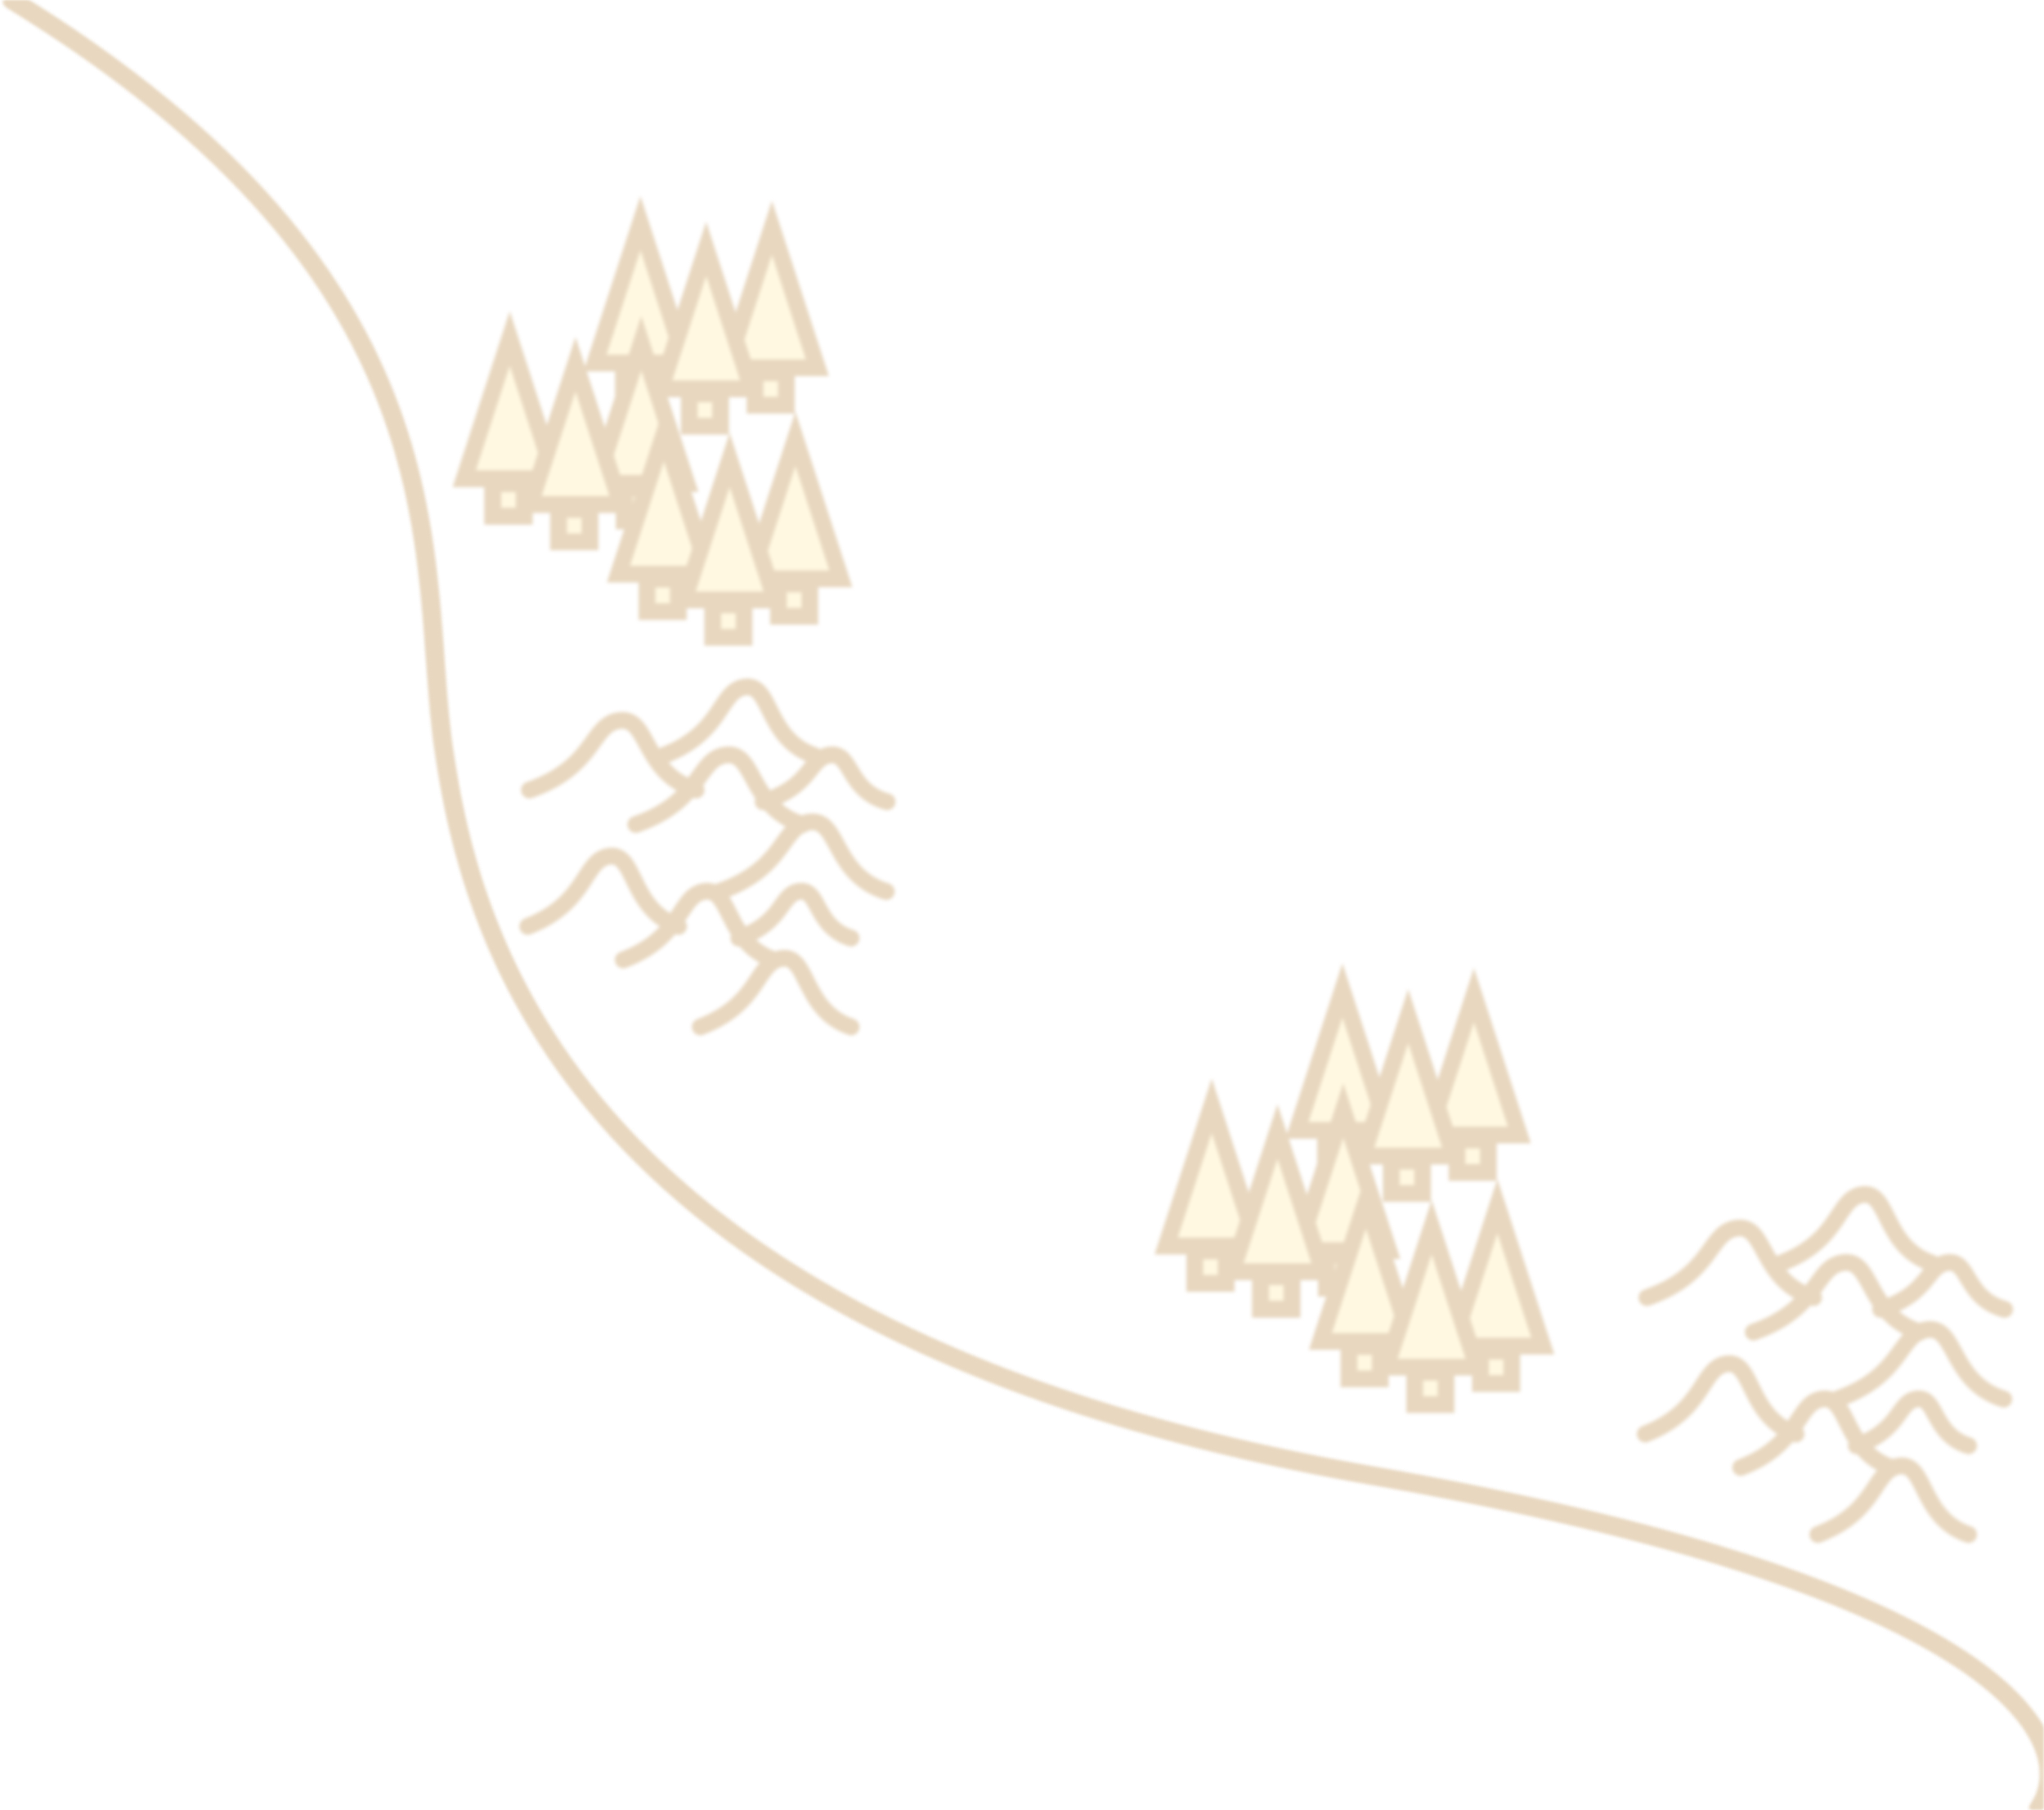
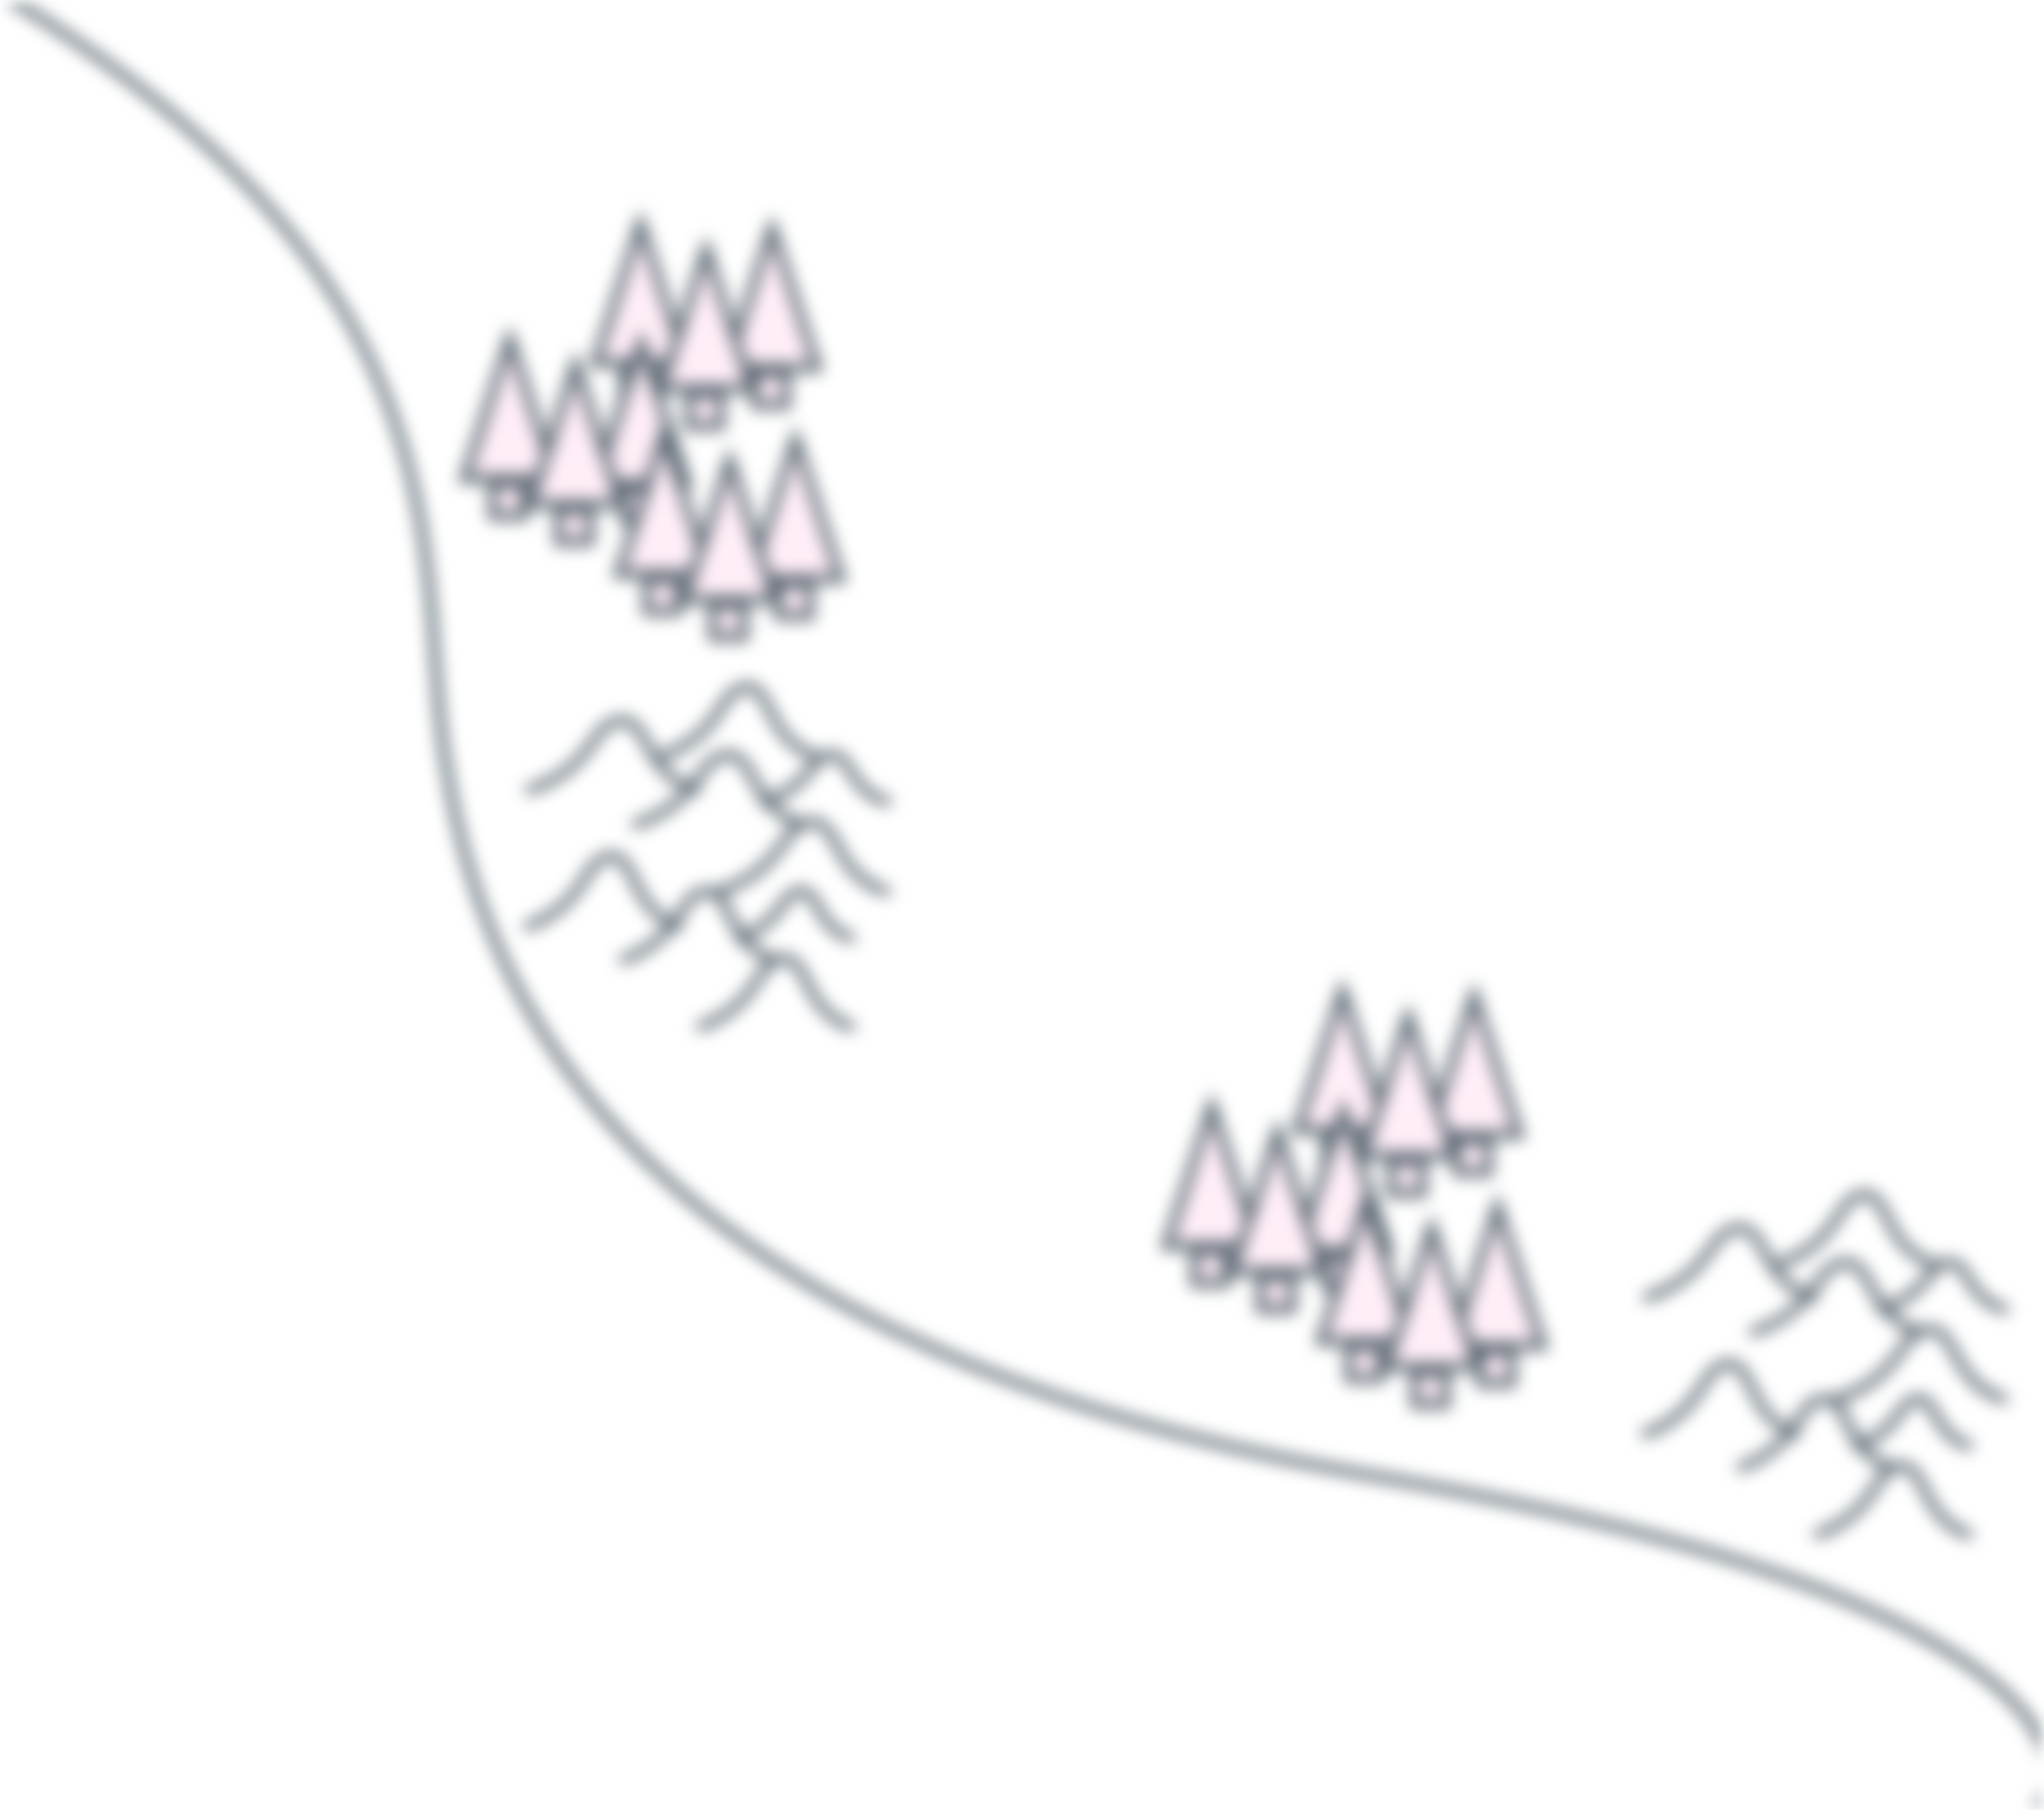
<svg xmlns="http://www.w3.org/2000/svg" width="1220" height="1080" viewBox="0 0 1220 1080" fill="none">
  <g filter="url(#filter0_f_112_2)">
-     <path d="M7 0C283.437 169.582 248.665 336.688 264.892 447.473C281.119 558.258 339.652 797.158 818.346 880.711C1201.3 947.553 1243.34 1041.42 1216.48 1080" stroke="#E8D7BF" stroke-width="10" stroke-linecap="round" />
-     <path d="M355.138 216.73L382.25 133.196L409.362 216.73H355.138Z" fill="#FFF8E1" stroke="#E8D7BF" stroke-width="10" />
-     <rect x="-5" y="5" width="18.683" height="19.324" transform="matrix(-1 0 0 1 385.837 214.748)" fill="#FFF8E1" stroke="#E8D7BF" stroke-width="10" />
-     <path d="M433.638 219.523L460.75 135.989L487.862 219.523H433.638Z" fill="#FFF8E1" stroke="#E8D7BF" stroke-width="10" />
-     <rect x="-5" y="5" width="18.683" height="19.324" transform="matrix(-1 0 0 1 464.337 217.541)" fill="#FFF8E1" stroke="#E8D7BF" stroke-width="10" />
-     <path d="M394.388 232.09L421.5 148.557L448.612 232.09H394.388Z" fill="#FFF8E1" stroke="#E8D7BF" stroke-width="10" />
-     <rect x="-5" y="5" width="18.683" height="19.324" transform="matrix(-1 0 0 1 425.087 230.108)" fill="#FFF8E1" stroke="#E8D7BF" stroke-width="10" />
-     <path d="M277.138 285.73L304.25 202.196L331.362 285.73H277.138Z" fill="#FFF8E1" stroke="#E8D7BF" stroke-width="10" />
-     <rect x="-5" y="5" width="18.683" height="19.324" transform="matrix(-1 0 0 1 307.837 283.748)" fill="#FFF8E1" stroke="#E8D7BF" stroke-width="10" />
-     <path d="M355.638 288.523L382.75 204.989L409.862 288.523H355.638Z" fill="#FFF8E1" stroke="#E8D7BF" stroke-width="10" />
-     <rect x="-5" y="5" width="18.683" height="19.324" transform="matrix(-1 0 0 1 386.337 286.541)" fill="#FFF8E1" stroke="#E8D7BF" stroke-width="10" />
-     <path d="M316.388 301.09L343.5 217.557L370.612 301.09H316.388Z" fill="#FFF8E1" stroke="#E8D7BF" stroke-width="10" />
-     <rect x="-5" y="5" width="18.683" height="19.324" transform="matrix(-1 0 0 1 347.087 299.108)" fill="#FFF8E1" stroke="#E8D7BF" stroke-width="10" />
-     <path d="M277.138 285.73L304.25 202.196L331.362 285.73H277.138Z" fill="#FFF8E1" stroke="#E8D7BF" stroke-width="10" />
-     <rect x="-5" y="5" width="18.683" height="19.324" transform="matrix(-1 0 0 1 307.837 283.748)" fill="#FFF8E1" stroke="#E8D7BF" stroke-width="10" />
-     <path d="M355.638 288.523L382.75 204.989L409.862 288.523H355.638Z" fill="#FFF8E1" stroke="#E8D7BF" stroke-width="10" />
-     <rect x="-5" y="5" width="18.683" height="19.324" transform="matrix(-1 0 0 1 386.337 286.541)" fill="#FFF8E1" stroke="#E8D7BF" stroke-width="10" />
-     <path d="M316.388 301.09L343.5 217.557L370.612 301.09H316.388Z" fill="#FFF8E1" stroke="#E8D7BF" stroke-width="10" />
-     <rect x="-5" y="5" width="18.683" height="19.324" transform="matrix(-1 0 0 1 347.087 299.108)" fill="#FFF8E1" stroke="#E8D7BF" stroke-width="10" />
-     <path d="M369.138 342.73L396.25 259.196L423.362 342.73H369.138Z" fill="#FFF8E1" stroke="#E8D7BF" stroke-width="10" />
-     <rect x="-5" y="5" width="18.683" height="19.324" transform="matrix(-1 0 0 1 399.837 340.748)" fill="#FFF8E1" stroke="#E8D7BF" stroke-width="10" />
-     <path d="M447.638 345.523L474.75 261.989L501.862 345.523H447.638Z" fill="#FFF8E1" stroke="#E8D7BF" stroke-width="10" />
-     <rect x="-5" y="5" width="18.683" height="19.324" transform="matrix(-1 0 0 1 478.337 343.541)" fill="#FFF8E1" stroke="#E8D7BF" stroke-width="10" />
-     <path d="M408.388 358.09L435.5 274.557L462.612 358.09H408.388Z" fill="#FFF8E1" stroke="#E8D7BF" stroke-width="10" />
-     <rect x="-5" y="5" width="18.683" height="19.324" transform="matrix(-1 0 0 1 439.087 356.108)" fill="#FFF8E1" stroke="#E8D7BF" stroke-width="10" />
-     <path d="M316 471.586C356 457.586 352.5 432.086 370 430.086C387.5 428.086 383.5 461.586 415.5 471.586" stroke="#E8D7BF" stroke-width="10" stroke-linecap="round" />
-     <path d="M379.5 492.172C419.5 478.172 416 452.672 433.5 450.672C451 448.672 447 482.172 479 492.172" stroke="#E8D7BF" stroke-width="10" stroke-linecap="round" />
-     <path d="M429.5 532.172C469.5 518.172 466 492.672 483.5 490.672C501 488.672 497 522.172 529 532.172" stroke="#E8D7BF" stroke-width="10" stroke-linecap="round" />
-     <path d="M455.5 478.586C485.249 469.16 482.646 451.99 495.661 450.644C508.676 449.297 505.701 471.853 529.5 478.586" stroke="#E8D7BF" stroke-width="10" stroke-linecap="round" />
-     <path d="M315 553C351.181 538.861 348.015 513.107 363.844 511.087C379.673 509.067 376.055 542.9 405 553" stroke="#E8D7BF" stroke-width="10" stroke-linecap="round" />
-     <path d="M372 573C408.181 559.197 405.015 534.056 420.844 532.085C436.673 530.113 433.055 563.141 462 573" stroke="#E8D7BF" stroke-width="10" stroke-linecap="round" />
-     <path d="M396 451C432.181 437.197 429.015 412.056 444.844 410.085C460.673 408.113 457.055 441.141 486 451" stroke="#E8D7BF" stroke-width="10" stroke-linecap="round" />
-     <path d="M418 613C454.181 599.197 451.015 574.056 466.844 572.085C482.673 570.113 479.055 603.141 508 613" stroke="#E8D7BF" stroke-width="10" stroke-linecap="round" />
-     <path d="M441 560C467.935 550.574 465.578 533.404 477.362 532.058C489.146 530.711 486.452 553.267 508 560" stroke="#E8D7BF" stroke-width="10" stroke-linecap="round" />
-   </g>
-   <g filter="url(#filter1_f_112_2)">
-     <path d="M774.138 674.73L801.25 591.196L828.362 674.73H774.138Z" fill="#FFF8E1" stroke="#E8D7BF" stroke-width="10" />
-     <rect x="-5" y="5" width="18.683" height="19.324" transform="matrix(-1 0 0 1 804.837 672.748)" fill="#FFF8E1" stroke="#E8D7BF" stroke-width="10" />
-     <path d="M852.638 677.523L879.75 593.989L906.862 677.523H852.638Z" fill="#FFF8E1" stroke="#E8D7BF" stroke-width="10" />
-     <rect x="-5" y="5" width="18.683" height="19.324" transform="matrix(-1 0 0 1 883.337 675.541)" fill="#FFF8E1" stroke="#E8D7BF" stroke-width="10" />
-     <path d="M813.388 690.09L840.5 606.557L867.612 690.09H813.388Z" fill="#FFF8E1" stroke="#E8D7BF" stroke-width="10" />
-     <rect x="-5" y="5" width="18.683" height="19.324" transform="matrix(-1 0 0 1 844.087 688.108)" fill="#FFF8E1" stroke="#E8D7BF" stroke-width="10" />
-     <path d="M696.138 743.73L723.25 660.196L750.362 743.73H696.138Z" fill="#FFF8E1" stroke="#E8D7BF" stroke-width="10" />
-     <rect x="-5" y="5" width="18.683" height="19.324" transform="matrix(-1 0 0 1 726.837 741.748)" fill="#FFF8E1" stroke="#E8D7BF" stroke-width="10" />
-     <path d="M774.638 746.523L801.75 662.989L828.862 746.523H774.638Z" fill="#FFF8E1" stroke="#E8D7BF" stroke-width="10" />
-     <rect x="-5" y="5" width="18.683" height="19.324" transform="matrix(-1 0 0 1 805.337 744.541)" fill="#FFF8E1" stroke="#E8D7BF" stroke-width="10" />
-     <path d="M735.388 759.09L762.5 675.557L789.612 759.09H735.388Z" fill="#FFF8E1" stroke="#E8D7BF" stroke-width="10" />
-     <rect x="-5" y="5" width="18.683" height="19.324" transform="matrix(-1 0 0 1 766.087 757.108)" fill="#FFF8E1" stroke="#E8D7BF" stroke-width="10" />
-     <path d="M696.138 743.73L723.25 660.196L750.362 743.73H696.138Z" fill="#FFF8E1" stroke="#E8D7BF" stroke-width="10" />
-     <rect x="-5" y="5" width="18.683" height="19.324" transform="matrix(-1 0 0 1 726.837 741.748)" fill="#FFF8E1" stroke="#E8D7BF" stroke-width="10" />
-     <path d="M774.638 746.523L801.75 662.989L828.862 746.523H774.638Z" fill="#FFF8E1" stroke="#E8D7BF" stroke-width="10" />
-     <rect x="-5" y="5" width="18.683" height="19.324" transform="matrix(-1 0 0 1 805.337 744.541)" fill="#FFF8E1" stroke="#E8D7BF" stroke-width="10" />
-     <path d="M735.388 759.09L762.5 675.557L789.612 759.09H735.388Z" fill="#FFF8E1" stroke="#E8D7BF" stroke-width="10" />
-     <rect x="-5" y="5" width="18.683" height="19.324" transform="matrix(-1 0 0 1 766.087 757.108)" fill="#FFF8E1" stroke="#E8D7BF" stroke-width="10" />
-     <path d="M788.138 800.73L815.25 717.196L842.362 800.73H788.138Z" fill="#FFF8E1" stroke="#E8D7BF" stroke-width="10" />
-     <rect x="-5" y="5" width="18.683" height="19.324" transform="matrix(-1 0 0 1 818.837 798.748)" fill="#FFF8E1" stroke="#E8D7BF" stroke-width="10" />
-     <path d="M866.638 803.523L893.75 719.989L920.862 803.523H866.638Z" fill="#FFF8E1" stroke="#E8D7BF" stroke-width="10" />
-     <rect x="-5" y="5" width="18.683" height="19.324" transform="matrix(-1 0 0 1 897.337 801.541)" fill="#FFF8E1" stroke="#E8D7BF" stroke-width="10" />
-     <path d="M827.388 816.09L854.5 732.557L881.612 816.09H827.388Z" fill="#FFF8E1" stroke="#E8D7BF" stroke-width="10" />
-     <rect x="-5" y="5" width="18.683" height="19.324" transform="matrix(-1 0 0 1 858.087 814.108)" fill="#FFF8E1" stroke="#E8D7BF" stroke-width="10" />
-     <path d="M983 774.586C1023 760.586 1019.5 735.086 1037 733.086C1054.5 731.086 1050.5 764.586 1082.5 774.586" stroke="#E8D7BF" stroke-width="10" stroke-linecap="round" />
-     <path d="M1046.5 795.172C1086.5 781.172 1083 755.672 1100.5 753.672C1118 751.672 1114 785.172 1146 795.172" stroke="#E8D7BF" stroke-width="10" stroke-linecap="round" />
-     <path d="M1096.5 835.172C1136.5 821.172 1133 795.672 1150.5 793.672C1168 791.672 1164 825.172 1196 835.172" stroke="#E8D7BF" stroke-width="10" stroke-linecap="round" />
-     <path d="M1122.5 781.586C1152.25 772.16 1149.65 754.99 1162.66 753.644C1175.68 752.297 1172.7 774.853 1196.5 781.586" stroke="#E8D7BF" stroke-width="10" stroke-linecap="round" />
-     <path d="M982 856C1018.18 841.861 1015.02 816.107 1030.84 814.087C1046.67 812.067 1043.06 845.9 1072 856" stroke="#E8D7BF" stroke-width="10" stroke-linecap="round" />
-     <path d="M1039 876C1075.18 862.197 1072.02 837.056 1087.84 835.085C1103.67 833.113 1100.06 866.141 1129 876" stroke="#E8D7BF" stroke-width="10" stroke-linecap="round" />
-     <path d="M1063 754C1099.18 740.197 1096.02 715.056 1111.84 713.085C1127.67 711.113 1124.06 744.141 1153 754" stroke="#E8D7BF" stroke-width="10" stroke-linecap="round" />
-     <path d="M1085 916C1121.18 902.197 1118.02 877.056 1133.84 875.085C1149.67 873.113 1146.06 906.141 1175 916" stroke="#E8D7BF" stroke-width="10" stroke-linecap="round" />
-     <path d="M1108 863C1134.93 853.574 1132.58 836.404 1144.36 835.058C1156.15 833.711 1153.45 856.267 1175 863" stroke="#E8D7BF" stroke-width="10" stroke-linecap="round" />
-     <path d="M7 0C283.437 169.582 248.665 336.688 264.892 447.473C281.119 558.258 339.652 797.158 818.346 880.711C1201.3 947.553 1243.34 1041.42 1216.48 1080" stroke="#E8D7BF" stroke-width="10" stroke-linecap="round" />
+     <path d="M7 0C283.437 169.582 248.665 336.688 264.892 447.473C281.119 558.258 339.652 797.158 818.346 880.711C1201.3 947.553 1243.34 1041.42 1216.48 1080" stroke="#515f69" stroke-width="5" stroke-linecap="round" />
+     <path d="M355.138 216.73L382.25 133.196L409.362 216.73H355.138Z" fill="#ffeef8" stroke="#515f69" stroke-width="5" />
+     <rect x="-5" y="5" width="18.683" height="19.324" transform="matrix(-1 0 0 1 385.837 214.748)" fill="#ffeef8" stroke="#515f69" stroke-width="5" />
+     <path d="M433.638 219.523L460.75 135.989L487.862 219.523H433.638Z" fill="#ffeef8" stroke="#515f69" stroke-width="5" />
+     <rect x="-5" y="5" width="18.683" height="19.324" transform="matrix(-1 0 0 1 464.337 217.541)" fill="#ffeef8" stroke="#515f69" stroke-width="5" />
+     <path d="M394.388 232.09L421.5 148.557L448.612 232.09H394.388Z" fill="#ffeef8" stroke="#515f69" stroke-width="5" />
+     <rect x="-5" y="5" width="18.683" height="19.324" transform="matrix(-1 0 0 1 425.087 230.108)" fill="#ffeef8" stroke="#515f69" stroke-width="5" />
+     <path d="M277.138 285.73L304.25 202.196L331.362 285.73H277.138Z" fill="#ffeef8" stroke="#515f69" stroke-width="5" />
+     <rect x="-5" y="5" width="18.683" height="19.324" transform="matrix(-1 0 0 1 307.837 283.748)" fill="#ffeef8" stroke="#515f69" stroke-width="5" />
+     <path d="M355.638 288.523L382.75 204.989L409.862 288.523H355.638Z" fill="#ffeef8" stroke="#515f69" stroke-width="5" />
+     <rect x="-5" y="5" width="18.683" height="19.324" transform="matrix(-1 0 0 1 386.337 286.541)" fill="#ffeef8" stroke="#515f69" stroke-width="5" />
+     <path d="M316.388 301.09L343.5 217.557L370.612 301.09H316.388Z" fill="#ffeef8" stroke="#515f69" stroke-width="5" />
+     <rect x="-5" y="5" width="18.683" height="19.324" transform="matrix(-1 0 0 1 347.087 299.108)" fill="#ffeef8" stroke="#515f69" stroke-width="5" />
+     <path d="M277.138 285.73L304.25 202.196L331.362 285.73H277.138Z" fill="#ffeef8" stroke="#515f69" stroke-width="5" />
+     <rect x="-5" y="5" width="18.683" height="19.324" transform="matrix(-1 0 0 1 307.837 283.748)" fill="#ffeef8" stroke="#515f69" stroke-width="5" />
+     <path d="M355.638 288.523L382.75 204.989L409.862 288.523H355.638Z" fill="#ffeef8" stroke="#515f69" stroke-width="5" />
+     <rect x="-5" y="5" width="18.683" height="19.324" transform="matrix(-1 0 0 1 386.337 286.541)" fill="#ffeef8" stroke="#515f69" stroke-width="5" />
+     <path d="M316.388 301.09L343.5 217.557L370.612 301.09H316.388Z" fill="#ffeef8" stroke="#515f69" stroke-width="5" />
+     <rect x="-5" y="5" width="18.683" height="19.324" transform="matrix(-1 0 0 1 347.087 299.108)" fill="#ffeef8" stroke="#515f69" stroke-width="5" />
+     <path d="M369.138 342.73L396.25 259.196L423.362 342.73H369.138Z" fill="#ffeef8" stroke="#515f69" stroke-width="5" />
+     <rect x="-5" y="5" width="18.683" height="19.324" transform="matrix(-1 0 0 1 399.837 340.748)" fill="#ffeef8" stroke="#515f69" stroke-width="5" />
+     <path d="M447.638 345.523L474.75 261.989L501.862 345.523H447.638Z" fill="#ffeef8" stroke="#515f69" stroke-width="5" />
+     <rect x="-5" y="5" width="18.683" height="19.324" transform="matrix(-1 0 0 1 478.337 343.541)" fill="#ffeef8" stroke="#515f69" stroke-width="5" />
+     <path d="M408.388 358.09L435.5 274.557L462.612 358.09H408.388Z" fill="#ffeef8" stroke="#515f69" stroke-width="5" />
+     <rect x="-5" y="5" width="18.683" height="19.324" transform="matrix(-1 0 0 1 439.087 356.108)" fill="#ffeef8" stroke="#515f69" stroke-width="5" />
+     <path d="M316 471.586C356 457.586 352.5 432.086 370 430.086C387.5 428.086 383.5 461.586 415.5 471.586" stroke="#515f69" stroke-width="5" stroke-linecap="round" />
+     <path d="M379.5 492.172C419.5 478.172 416 452.672 433.5 450.672C451 448.672 447 482.172 479 492.172" stroke="#515f69" stroke-width="5" stroke-linecap="round" />
+     <path d="M429.5 532.172C469.5 518.172 466 492.672 483.5 490.672C501 488.672 497 522.172 529 532.172" stroke="#515f69" stroke-width="5" stroke-linecap="round" />
+     <path d="M455.5 478.586C485.249 469.16 482.646 451.99 495.661 450.644C508.676 449.297 505.701 471.853 529.5 478.586" stroke="#515f69" stroke-width="5" stroke-linecap="round" />
+     <path d="M315 553C351.181 538.861 348.015 513.107 363.844 511.087C379.673 509.067 376.055 542.9 405 553" stroke="#515f69" stroke-width="5" stroke-linecap="round" />
+     <path d="M372 573C408.181 559.197 405.015 534.056 420.844 532.085C436.673 530.113 433.055 563.141 462 573" stroke="#515f69" stroke-width="5" stroke-linecap="round" />
+     <path d="M396 451C432.181 437.197 429.015 412.056 444.844 410.085C460.673 408.113 457.055 441.141 486 451" stroke="#515f69" stroke-width="5" stroke-linecap="round" />
+     <path d="M418 613C454.181 599.197 451.015 574.056 466.844 572.085C482.673 570.113 479.055 603.141 508 613" stroke="#515f69" stroke-width="5" stroke-linecap="round" />
+     <path d="M441 560C467.935 550.574 465.578 533.404 477.362 532.058C489.146 530.711 486.452 553.267 508 560" stroke="#515f69" stroke-width="5" stroke-linecap="round" />
+     <path d="M774.138 674.73L801.25 591.196L828.362 674.73H774.138Z" fill="#ffeef8" stroke="#515f69" stroke-width="5" />
+     <rect x="-5" y="5" width="18.683" height="19.324" transform="matrix(-1 0 0 1 804.837 672.748)" fill="#ffeef8" stroke="#515f69" stroke-width="5" />
+     <path d="M852.638 677.523L879.75 593.989L906.862 677.523H852.638Z" fill="#ffeef8" stroke="#515f69" stroke-width="5" />
+     <rect x="-5" y="5" width="18.683" height="19.324" transform="matrix(-1 0 0 1 883.337 675.541)" fill="#ffeef8" stroke="#515f69" stroke-width="5" />
+     <path d="M813.388 690.09L840.5 606.557L867.612 690.09H813.388Z" fill="#ffeef8" stroke="#515f69" stroke-width="5" />
+     <rect x="-5" y="5" width="18.683" height="19.324" transform="matrix(-1 0 0 1 844.087 688.108)" fill="#ffeef8" stroke="#515f69" stroke-width="5" />
+     <path d="M696.138 743.73L723.25 660.196L750.362 743.73H696.138Z" fill="#ffeef8" stroke="#515f69" stroke-width="5" />
+     <rect x="-5" y="5" width="18.683" height="19.324" transform="matrix(-1 0 0 1 726.837 741.748)" fill="#ffeef8" stroke="#515f69" stroke-width="5" />
+     <path d="M774.638 746.523L801.75 662.989L828.862 746.523H774.638Z" fill="#ffeef8" stroke="#515f69" stroke-width="5" />
+     <rect x="-5" y="5" width="18.683" height="19.324" transform="matrix(-1 0 0 1 805.337 744.541)" fill="#ffeef8" stroke="#515f69" stroke-width="5" />
+     <path d="M735.388 759.09L762.5 675.557L789.612 759.09H735.388Z" fill="#ffeef8" stroke="#515f69" stroke-width="5" />
+     <rect x="-5" y="5" width="18.683" height="19.324" transform="matrix(-1 0 0 1 766.087 757.108)" fill="#ffeef8" stroke="#515f69" stroke-width="5" />
+     <path d="M696.138 743.73L723.25 660.196L750.362 743.73H696.138Z" fill="#ffeef8" stroke="#515f69" stroke-width="5" />
+     <rect x="-5" y="5" width="18.683" height="19.324" transform="matrix(-1 0 0 1 726.837 741.748)" fill="#ffeef8" stroke="#515f69" stroke-width="5" />
+     <path d="M774.638 746.523L801.75 662.989L828.862 746.523H774.638Z" fill="#ffeef8" stroke="#515f69" stroke-width="5" />
+     <rect x="-5" y="5" width="18.683" height="19.324" transform="matrix(-1 0 0 1 805.337 744.541)" fill="#ffeef8" stroke="#515f69" stroke-width="5" />
+     <path d="M735.388 759.09L762.5 675.557L789.612 759.09H735.388Z" fill="#ffeef8" stroke="#515f69" stroke-width="5" />
+     <rect x="-5" y="5" width="18.683" height="19.324" transform="matrix(-1 0 0 1 766.087 757.108)" fill="#ffeef8" stroke="#515f69" stroke-width="5" />
+     <path d="M788.138 800.73L815.25 717.196L842.362 800.73H788.138Z" fill="#ffeef8" stroke="#515f69" stroke-width="5" />
+     <rect x="-5" y="5" width="18.683" height="19.324" transform="matrix(-1 0 0 1 818.837 798.748)" fill="#ffeef8" stroke="#515f69" stroke-width="5" />
+     <path d="M866.638 803.523L893.75 719.989L920.862 803.523H866.638Z" fill="#ffeef8" stroke="#515f69" stroke-width="5" />
+     <rect x="-5" y="5" width="18.683" height="19.324" transform="matrix(-1 0 0 1 897.337 801.541)" fill="#ffeef8" stroke="#515f69" stroke-width="5" />
+     <path d="M827.388 816.09L854.5 732.557L881.612 816.09H827.388Z" fill="#ffeef8" stroke="#515f69" stroke-width="5" />
+     <rect x="-5" y="5" width="18.683" height="19.324" transform="matrix(-1 0 0 1 858.087 814.108)" fill="#ffeef8" stroke="#515f69" stroke-width="5" />
+     <path d="M983 774.586C1023 760.586 1019.5 735.086 1037 733.086C1054.5 731.086 1050.5 764.586 1082.5 774.586" stroke="#515f69" stroke-width="5" stroke-linecap="round" />
+     <path d="M1046.5 795.172C1086.5 781.172 1083 755.672 1100.5 753.672C1118 751.672 1114 785.172 1146 795.172" stroke="#515f69" stroke-width="5" stroke-linecap="round" />
+     <path d="M1096.5 835.172C1136.5 821.172 1133 795.672 1150.5 793.672C1168 791.672 1164 825.172 1196 835.172" stroke="#515f69" stroke-width="5" stroke-linecap="round" />
+     <path d="M1122.5 781.586C1152.25 772.16 1149.65 754.99 1162.66 753.644C1175.68 752.297 1172.7 774.853 1196.5 781.586" stroke="#515f69" stroke-width="5" stroke-linecap="round" />
+     <path d="M982 856C1018.18 841.861 1015.02 816.107 1030.84 814.087C1046.67 812.067 1043.06 845.9 1072 856" stroke="#515f69" stroke-width="5" stroke-linecap="round" />
+     <path d="M1039 876C1075.18 862.197 1072.02 837.056 1087.84 835.085C1103.67 833.113 1100.06 866.141 1129 876" stroke="#515f69" stroke-width="5" stroke-linecap="round" />
+     <path d="M1063 754C1099.18 740.197 1096.02 715.056 1111.84 713.085C1127.67 711.113 1124.06 744.141 1153 754" stroke="#515f69" stroke-width="5" stroke-linecap="round" />
+     <path d="M1085 916C1121.18 902.197 1118.02 877.056 1133.84 875.085C1149.67 873.113 1146.06 906.141 1175 916" stroke="#515f69" stroke-width="5" stroke-linecap="round" />
+     <path d="M1108 863C1134.93 853.574 1132.58 836.404 1144.36 835.058C1156.15 833.711 1153.45 856.267 1175 863" stroke="#515f69" stroke-width="5" stroke-linecap="round" />
+     <path d="M7 0C283.437 169.582 248.665 336.688 264.892 447.473C281.119 558.258 339.652 797.158 818.346 880.711C1201.3 947.553 1243.34 1041.42 1216.48 1080" stroke="#515f69" stroke-width="5" stroke-linecap="round" />
  </g>
  <defs>
    <filter id="filter0_f_112_2" x="-0.001" y="-7.001" width="1230" height="1094" filterUnits="userSpaceOnUse" color-interpolation-filters="sRGB">
      <feFlood flood-opacity="0" result="BackgroundImageFix" />
      <feBlend mode="normal" in="SourceGraphic" in2="BackgroundImageFix" result="shape" />
-       <feGaussianBlur stdDeviation="1" result="effect1_foregroundBlur_112_2" />
-     </filter>
-     <filter id="filter1_f_112_2" x="-0.001" y="-7.001" width="1230" height="1094" filterUnits="userSpaceOnUse" color-interpolation-filters="sRGB">
-       <feFlood flood-opacity="0" result="BackgroundImageFix" />
-       <feBlend mode="normal" in="SourceGraphic" in2="BackgroundImageFix" result="shape" />
-       <feGaussianBlur stdDeviation="1" result="effect1_foregroundBlur_112_2" />
+       <feGaussianBlur stdDeviation="5" result="effect1_foregroundBlur_112_2" />
    </filter>
  </defs>
</svg>
